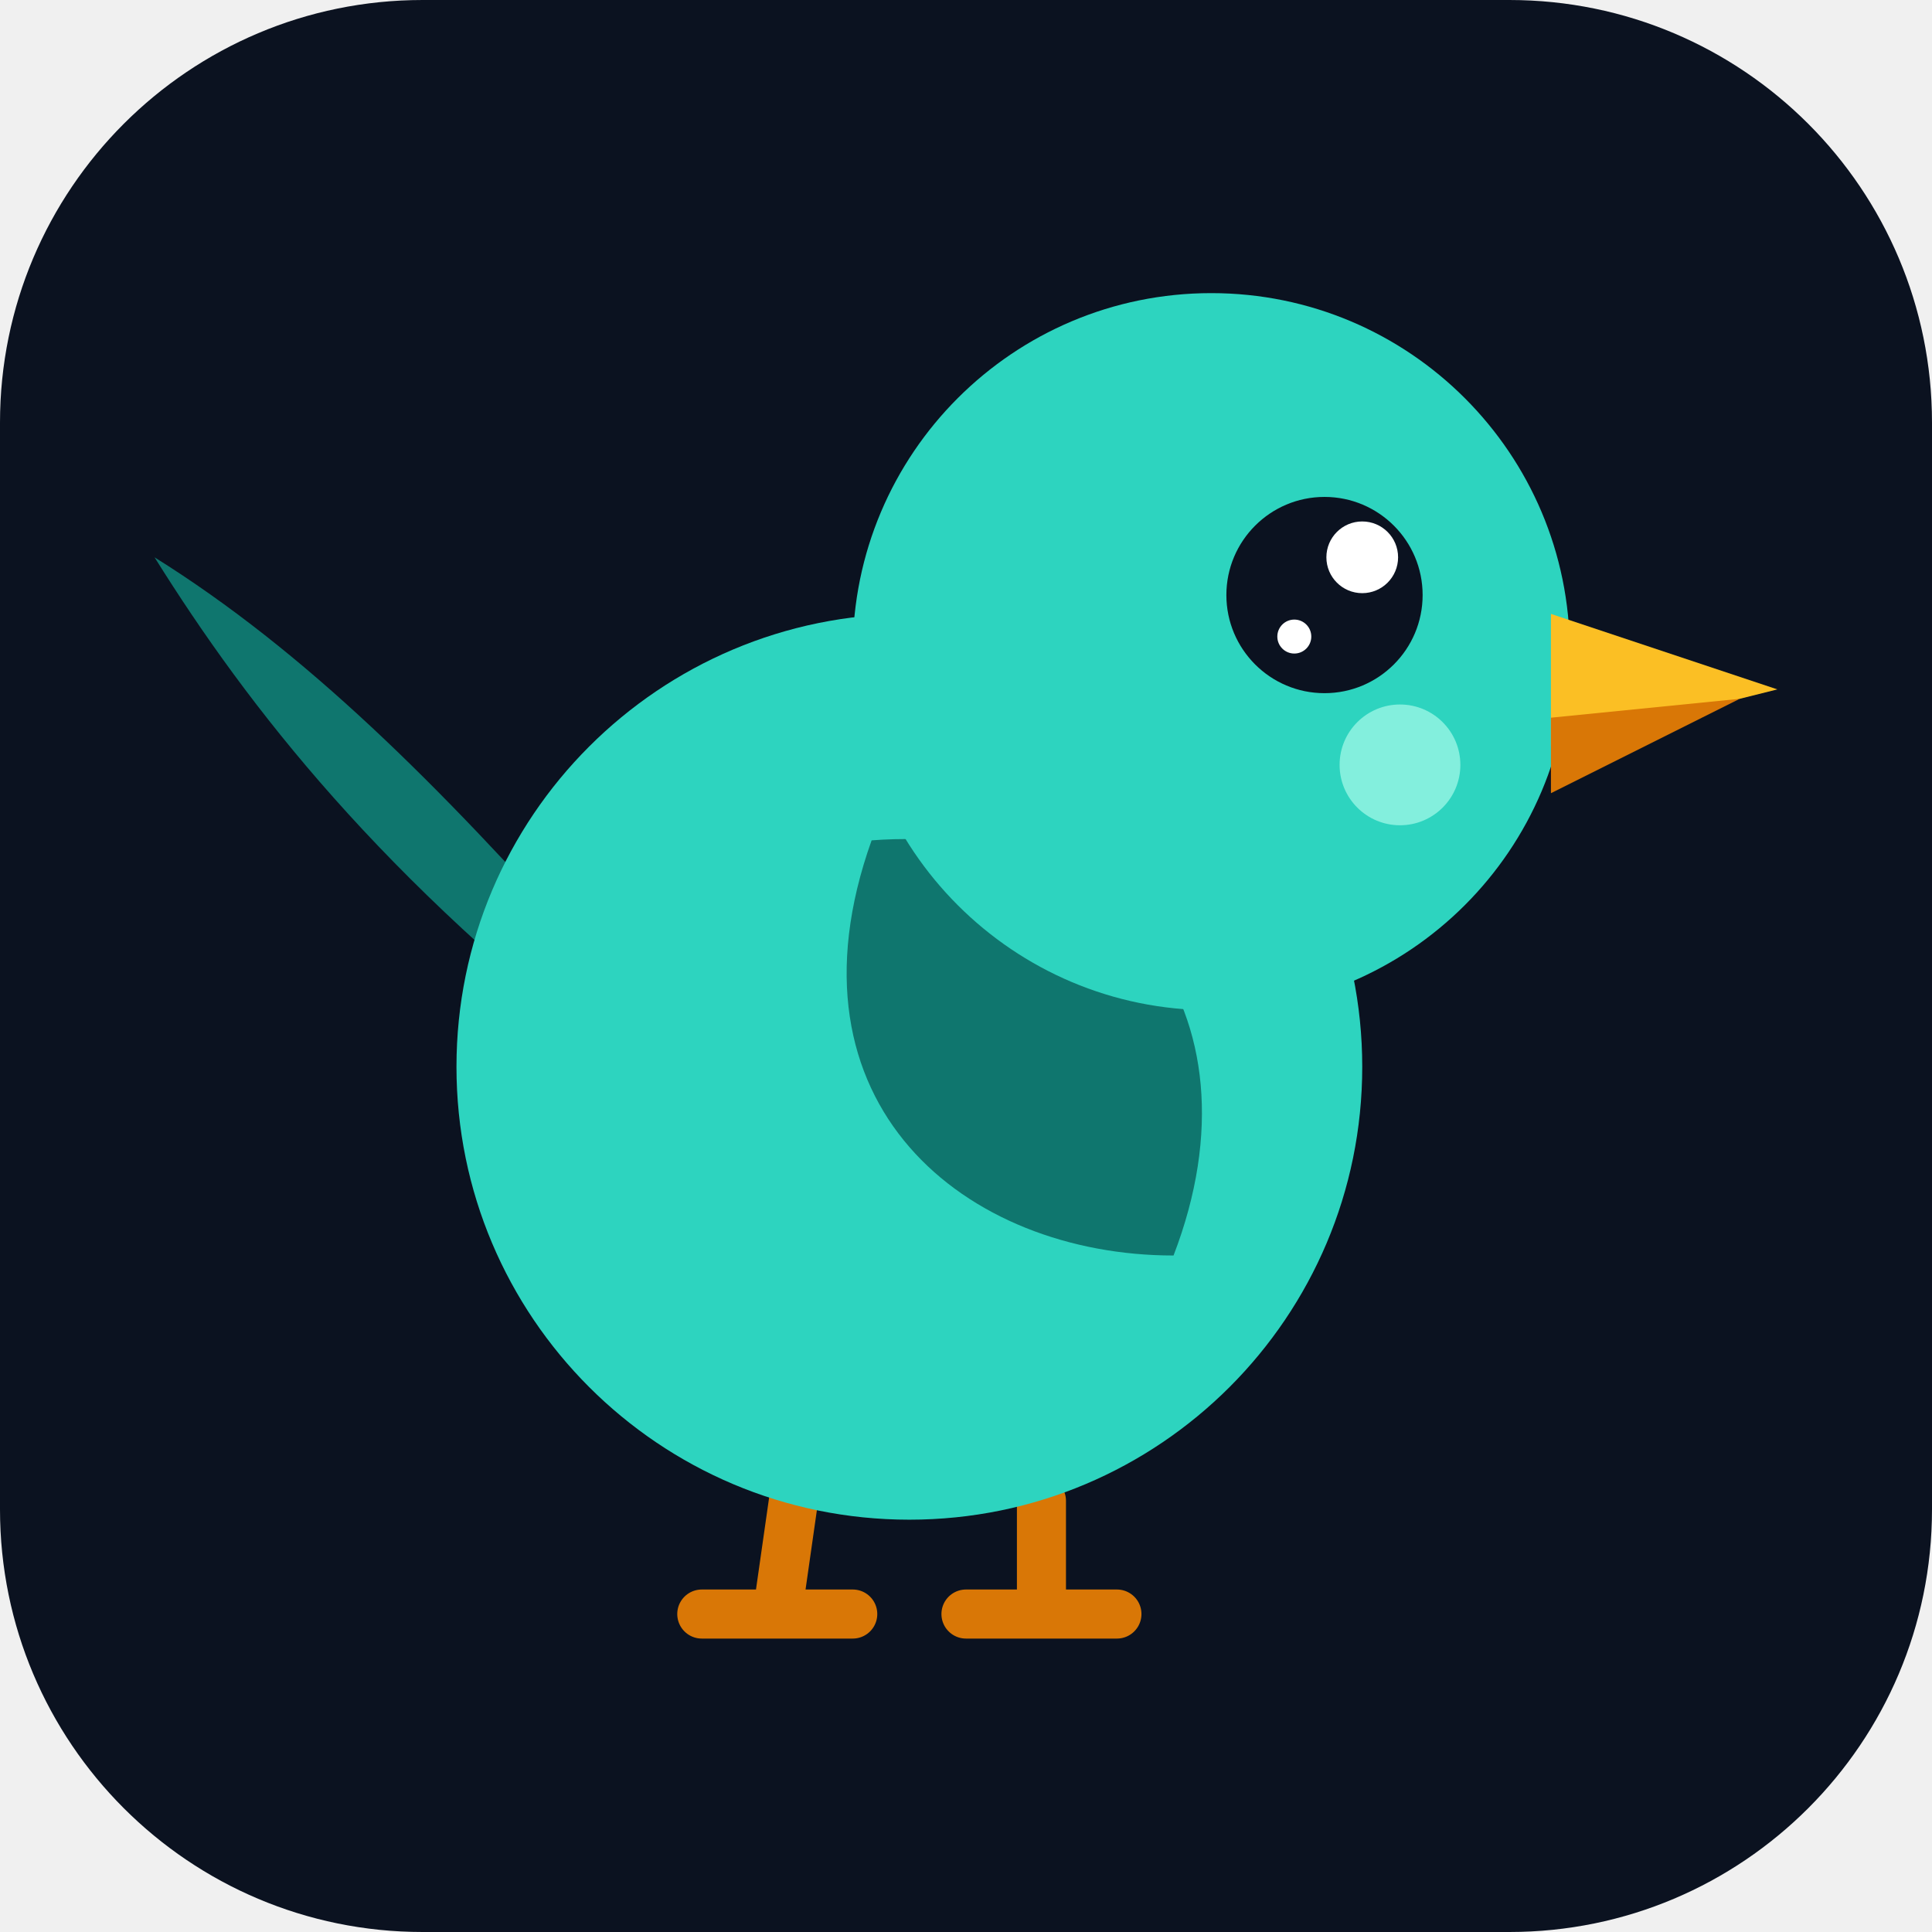
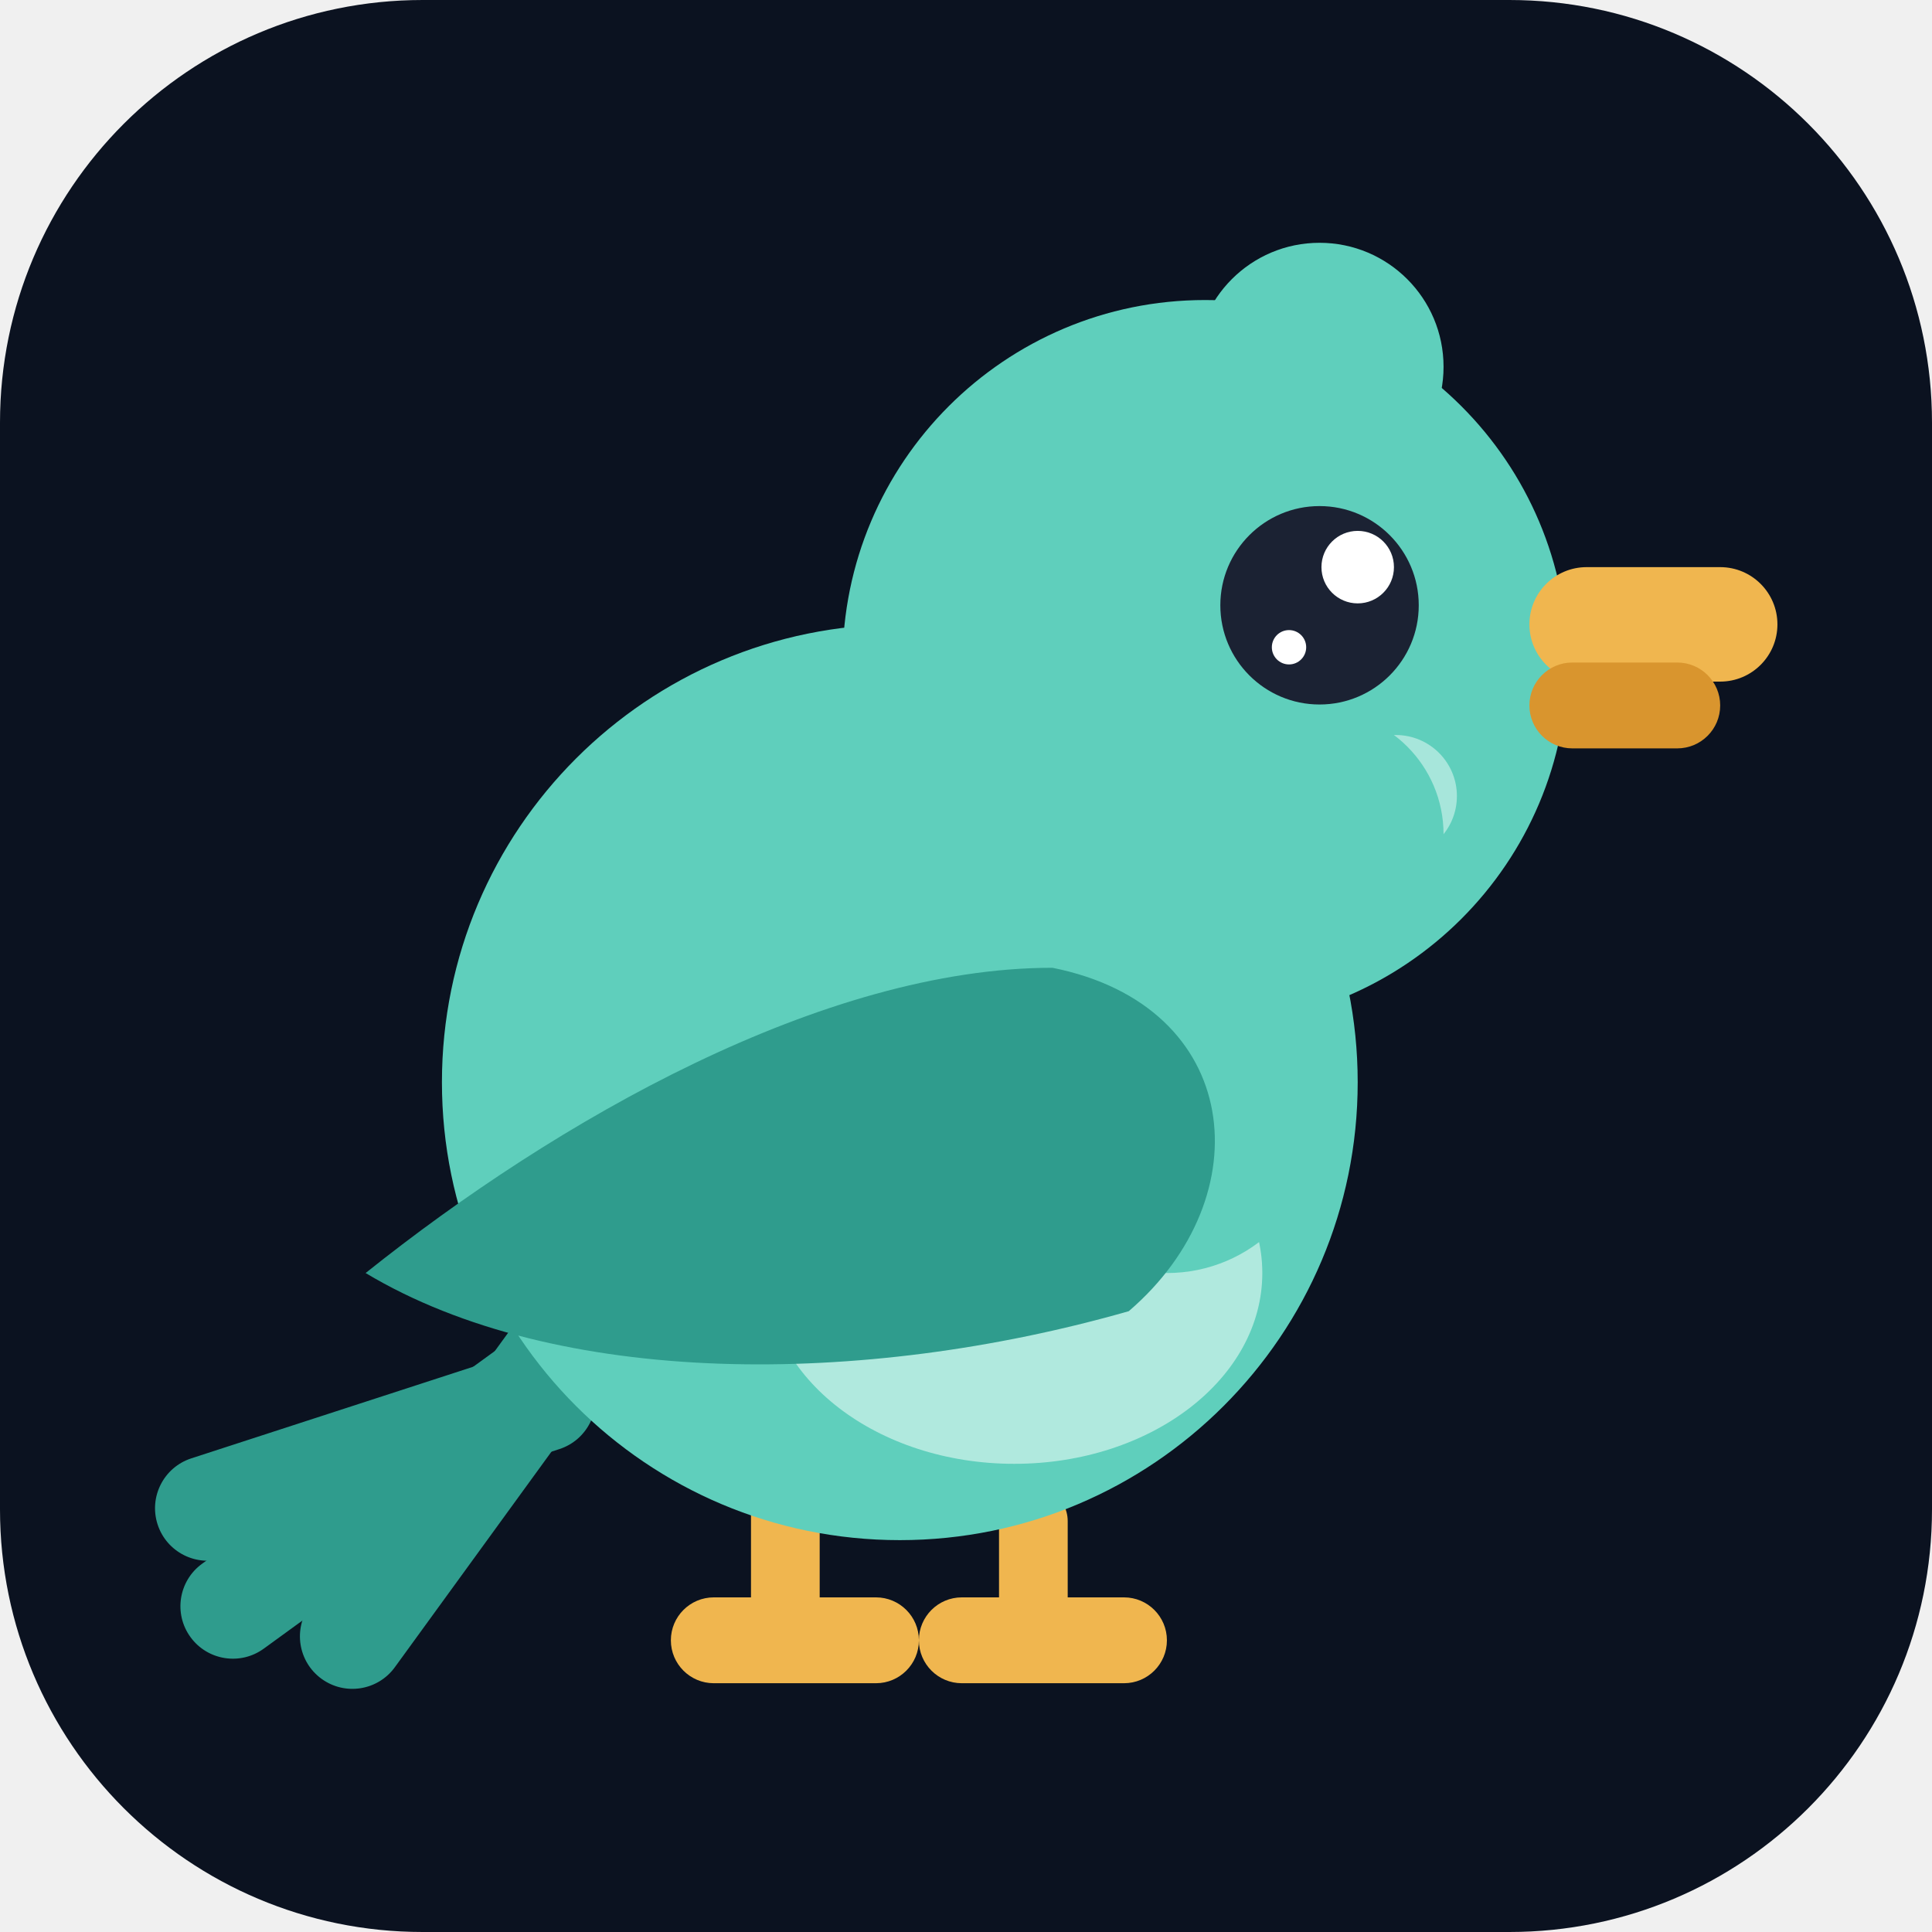
<svg xmlns="http://www.w3.org/2000/svg" viewBox="0 0 64 64">
  <rect width="64" height="64" rx="14" fill="#0b1220" />
-   <g transform="translate(1.369 -3.417) scale(0.6251)">
-     <path fill="#0f766e" d="M29 56C21 47 14 40 6 35C11 43 18 52 31 62Z" />
-     <path fill="none" stroke="#d97706" stroke-width="2.6" stroke-linecap="round" stroke-linejoin="round" d="M40 84L39 91M35 91h8" />
-     <path fill="none" stroke="#d97706" stroke-width="2.6" stroke-linecap="round" stroke-linejoin="round" d="M53 85L53 91M49 91h8" />
-     <circle fill="#2dd4bf" cx="46" cy="62" r="24" />
-     <path fill="#0f766e" d="M44 50C57 49 65 59 60 72C49 72 39 64 44 50Z" />
-     <circle fill="#2dd4bf" cx="62" cy="40" r="19" />
-     <circle fill="#99f6e4" fill-opacity=".8" cx="72" cy="46" r="3.2" />
-     <circle fill="#0b1220" cx="68" cy="37" r="5.2" />
+   <g transform="translate(0.7355 -3.333) scale(0.632)">
+     <rect fill="#2f9c8d" x="6" y="71" width="24" height="5.5" rx="2.75" transform="rotate(-54 30 74)" />
+     <rect fill="#2f9c8d" x="4" y="73" width="26" height="5.5" rx="2.75" transform="rotate(-36 30 76)" />
+     <rect fill="#2f9c8d" x="6" y="75" width="24" height="5.5" rx="2.75" transform="rotate(-18 30 78)" />
+     <path fill="none" stroke="#f0b64f" stroke-width="3.6" stroke-linecap="round" stroke-linejoin="round" d="M40 84V91" />
+     <rect fill="#f0b64f" x="34" y="89" width="13" height="4.5" rx="2.25" />
+     <path fill="none" stroke="#f0b64f" stroke-width="3.6" stroke-linecap="round" stroke-linejoin="round" d="M53 85V91" />
+     <rect fill="#f0b64f" x="47" y="89" width="13" height="4.5" rx="2.25" />
+     <circle fill="#5fcfbc" cx="46" cy="62" r="24" />
+     <ellipse fill="#b9ece2" fill-opacity=".9" cx="52" cy="72" rx="13" ry="10" />
+     <rect fill="#5fcfbc" x="52" y="34" width="16" height="38" rx="8" />
+     <circle fill="#5fcfbc" cx="62" cy="40" r="19" />
+     <circle fill="#b9ece2" fill-opacity=".8" cx="72" cy="47" r="3.2" />
+     <circle fill="#1b2233" cx="68" cy="37" r="5.2" />
    <circle fill="#ffffff" cx="70" cy="35" r="1.9" />
    <circle fill="#ffffff" cx="66.4" cy="39.2" r=".9" />
-     <path fill="#fbbf24" d="M80 38L92 42L80 45Z" />
-     <path fill="#d97706" d="M80 43.5L90 42.5L80 47.5Z" />
+     <circle fill="#5fcfbc" cx="68" cy="24.5" r="6.5" />
+     <circle fill="#5fcfbc" cx="68" cy="49" r="6.5" />
+     <rect fill="#f0b64f" x="79" y="35" width="13" height="6" rx="3" />
+     <rect fill="#d9952e" x="79" y="40" width="10" height="4.5" rx="2.25" />
+     <path fill="#2f9c8d" d="M54 56C64 58 65 68 58 74C44 78 28 78 18 72C28 64 42 56 54 56Z" />
  </g>
</svg>
